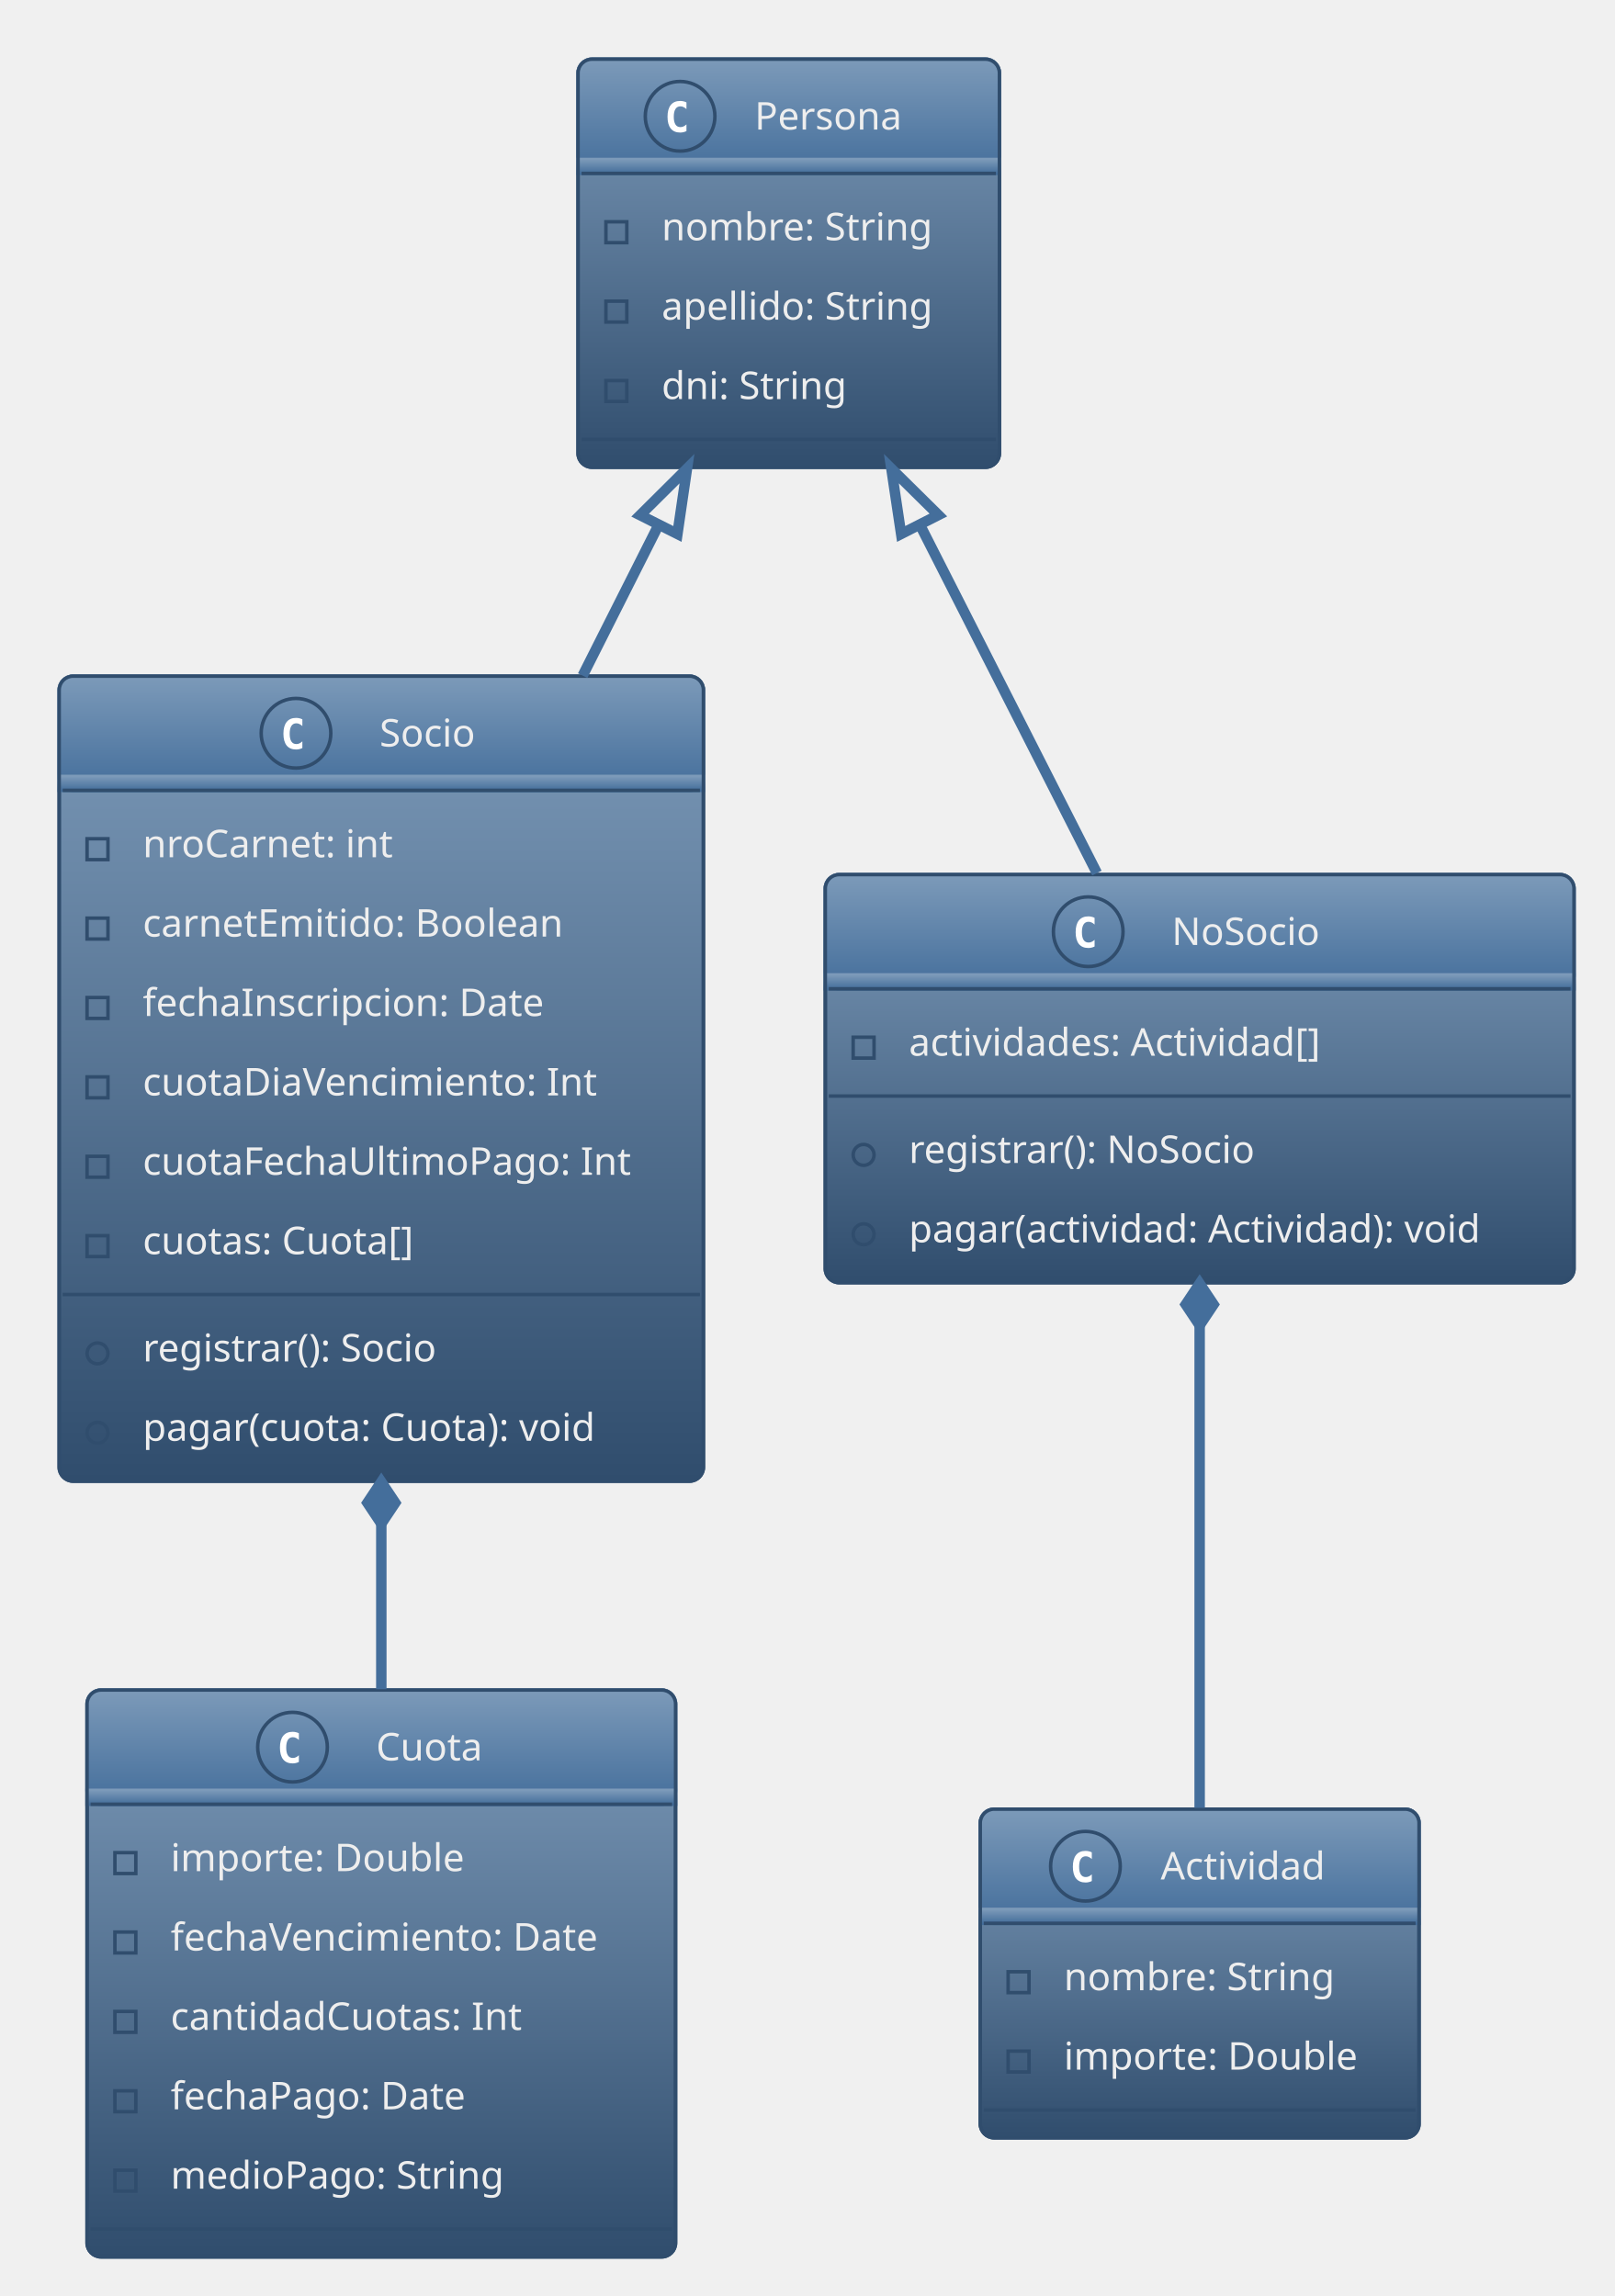
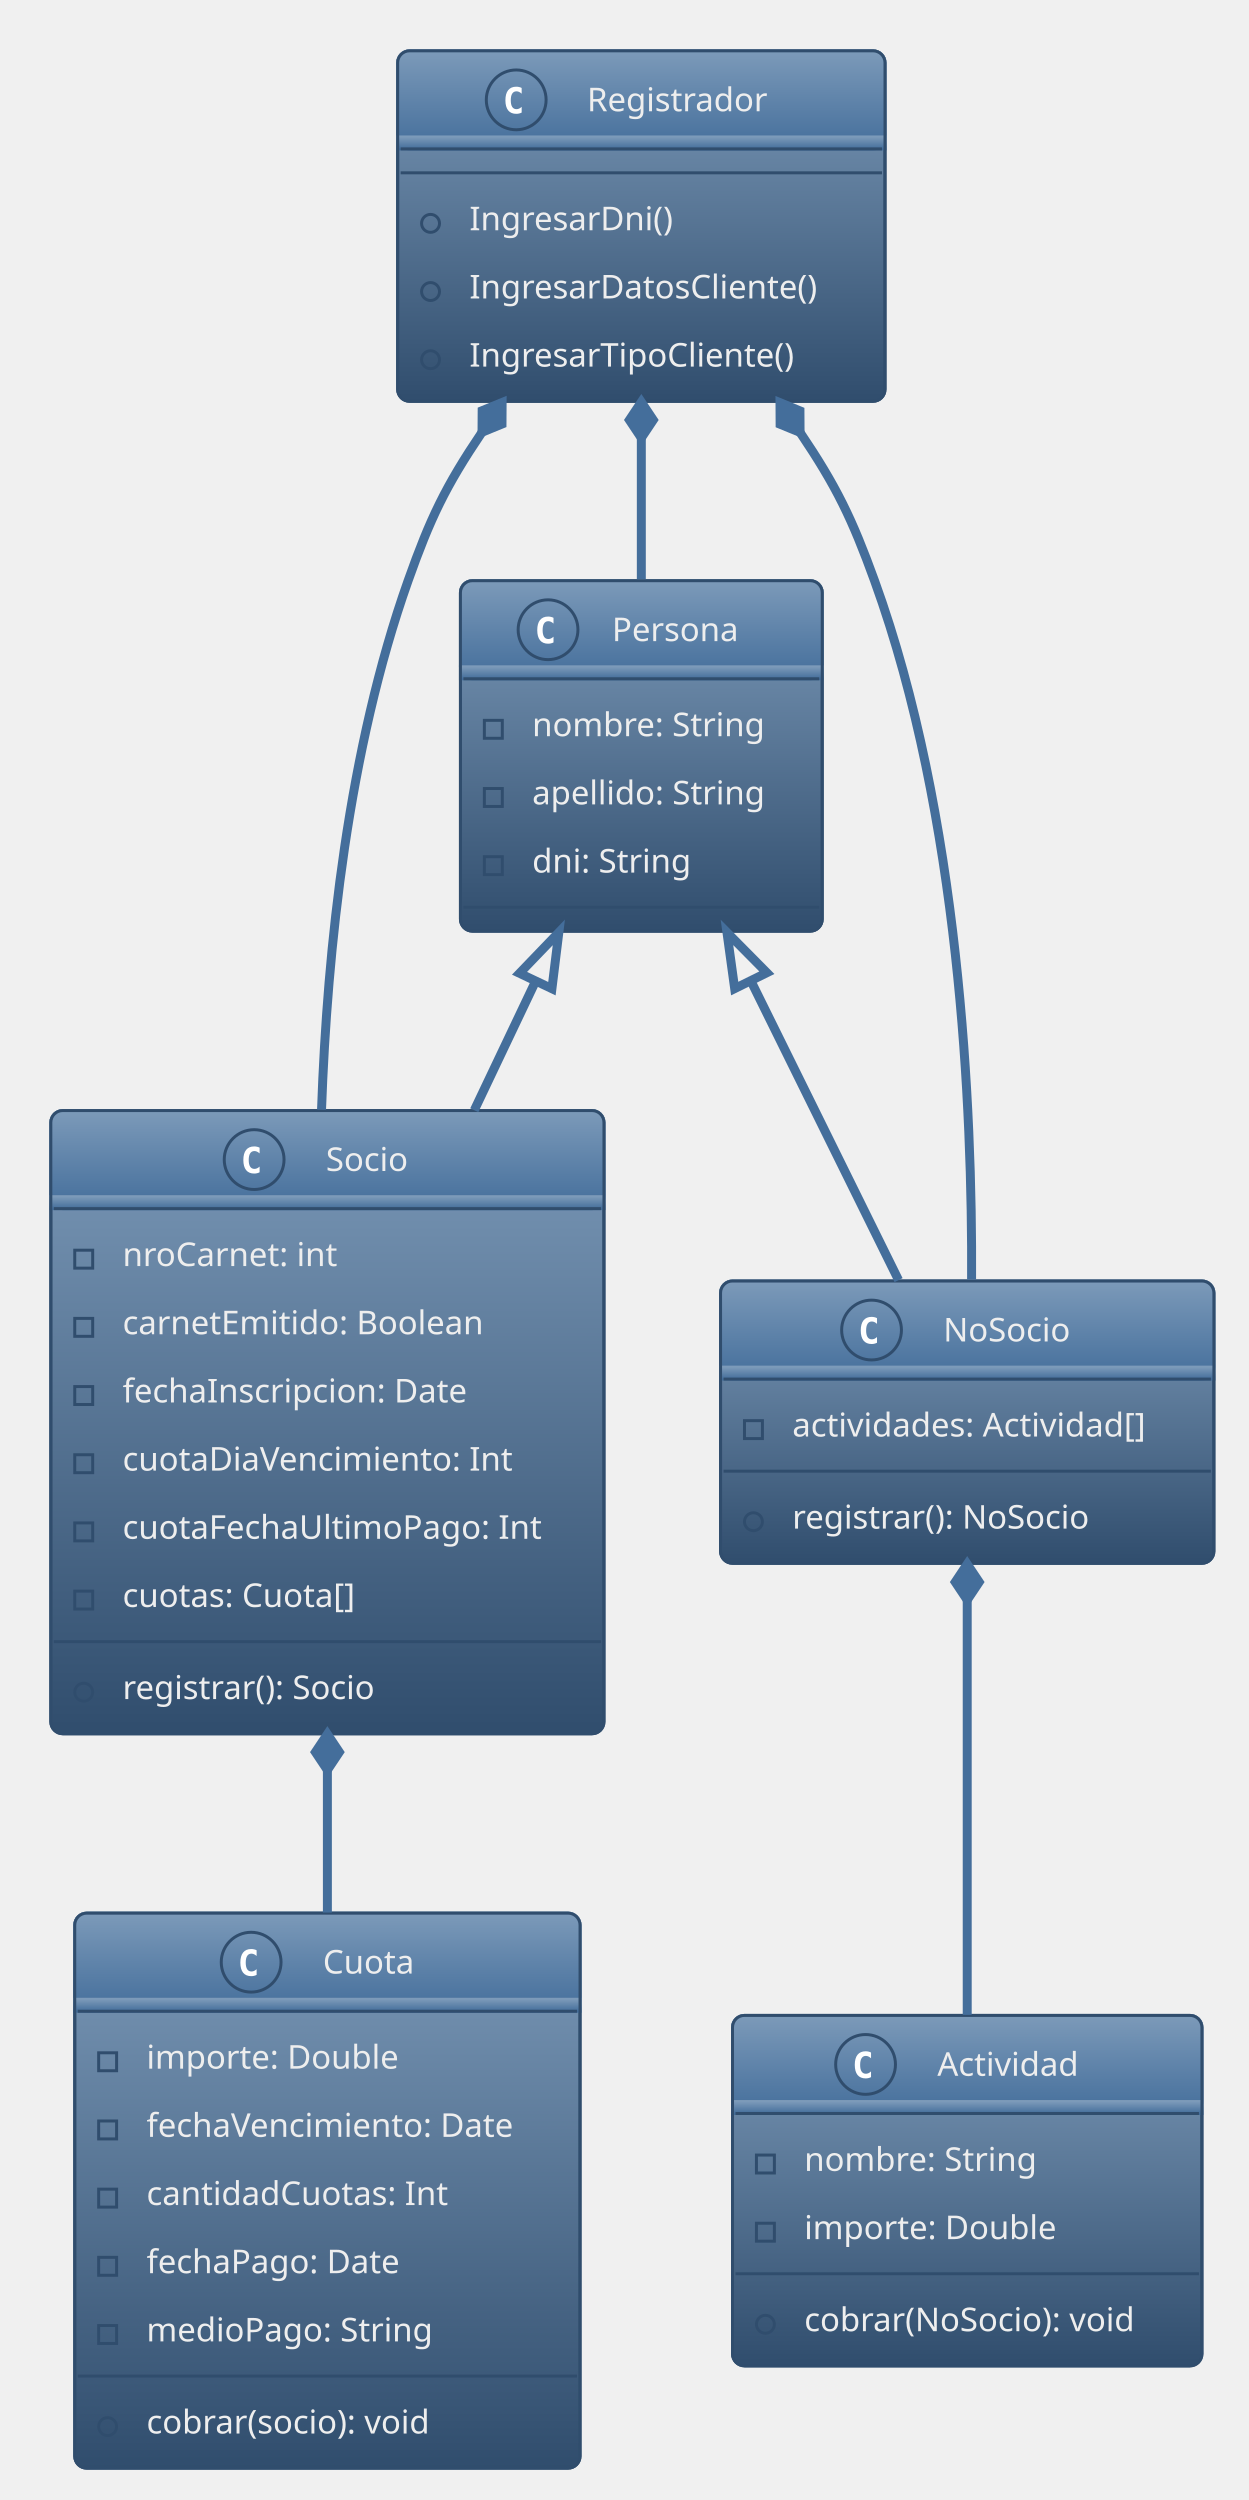
- <svg xmlns="http://www.w3.org/2000/svg" contentStyleType="text/css" height="687.5px" preserveAspectRatio="none" style="width:483px;height:687px;" version="1.1" viewBox="0 0 483 687" width="483.333px" zoomAndPan="magnify">
+ <svg xmlns="http://www.w3.org/2000/svg" contentStyleType="text/css" height="871.875px" preserveAspectRatio="none" style="width:435px;height:871px;" version="1.1" viewBox="0 0 435 871" width="435.417px" zoomAndPan="magnify">
  <defs>
-     <linearGradient id="g6hymhod50uop0" x1="50%" x2="50%" y1="0%" y2="100%">
+     <linearGradient id="gte2hn8d32fvy0" x1="50%" x2="50%" y1="0%" y2="100%">
      <stop offset="0%" stop-color="#7C9AB9" />
      <stop offset="100%" stop-color="#304D6D" />
    </linearGradient>
-     <linearGradient id="g6hymhod50uop1" x1="50%" x2="50%" y1="0%" y2="100%">
+     <linearGradient id="gte2hn8d32fvy1" x1="50%" x2="50%" y1="0%" y2="100%">
      <stop offset="0%" stop-color="#7C9AB9" />
      <stop offset="100%" stop-color="#446E9B" />
    </linearGradient>
  </defs>
  <g>
+     <g id="elem_Registrador">
+       <rect codeLine="4" fill="url(#gte2hn8d32fvy0)" height="122.103" id="Registrador" rx="4.167" ry="4.167" style="stroke:#304D6D;stroke-width:1.042;" width="169.792" x="138.542" y="17.708" />
+       <rect fill="url(#gte2hn8d32fvy1)" height="34.172" rx="4.167" ry="4.167" style="stroke:url(#gte2hn8d32fvy1);stroke-width:1.042;" width="169.792" x="138.542" y="17.708" />
+       <rect fill="url(#gte2hn8d32fvy1)" height="4.167" style="stroke:url(#gte2hn8d32fvy1);stroke-width:1.042;" width="169.792" x="138.542" y="47.713" />
+       <rect codeLine="4" fill="none" height="122.103" id="Registrador" rx="4.167" ry="4.167" style="stroke:#304D6D;stroke-width:1.042;" width="169.792" x="138.542" y="17.708" />
+       <ellipse cx="179.844" cy="34.794" fill="none" rx="10.417" ry="10.417" style="stroke:#304D6D;stroke-width:1.042;" />
+       <path d="M181.748,39.221 Q181.325,39.433 180.853,39.547 Q180.381,39.661 179.876,39.661 Q178.021,39.661 177.044,38.456 Q176.084,37.236 176.084,34.941 Q176.084,32.629 177.044,31.425 Q178.021,30.204 179.876,30.204 Q180.381,30.204 180.853,30.318 Q181.341,30.416 181.748,30.644 L181.748,32.646 Q181.292,32.222 180.853,32.027 Q180.413,31.816 179.958,31.816 Q178.965,31.816 178.46,32.613 Q177.956,33.394 177.956,34.941 Q177.956,36.471 178.46,37.252 Q178.965,38.033 179.958,38.033 Q180.413,38.033 180.853,37.838 Q181.292,37.642 181.748,37.219 L181.748,39.221 Z " fill="#FFFFFF" />
+       <text fill="#EEEEEE" font-family="Verdana" font-size="11.458" lengthAdjust="spacing" textLength="68.75" x="204.531" y="38.761">Registrador</text>
+       <line style="stroke:#304D6D;stroke-width:1.042;" x1="139.583" x2="307.292" y1="51.88" y2="51.88" />
+       <line style="stroke:#304D6D;stroke-width:1.042;" x1="139.583" x2="307.292" y1="60.213" y2="60.213" />
+       <ellipse cx="150" cy="77.82" fill="none" rx="3.125" ry="3.125" style="stroke:#304D6D;stroke-width:1.042;" />
+       <text fill="#EEEEEE" font-family="Verdana" font-size="11.458" lengthAdjust="spacing" textLength="77.083" x="163.542" y="80.224">IngresarDni()</text>
+       <ellipse cx="150" cy="101.575" fill="none" rx="3.125" ry="3.125" style="stroke:#304D6D;stroke-width:1.042;" />
+       <text fill="#EEEEEE" font-family="Verdana" font-size="11.458" lengthAdjust="spacing" textLength="133.333" x="163.542" y="103.979">IngresarDatosCliente()</text>
+       <ellipse cx="150" cy="125.33" fill="none" rx="3.125" ry="3.125" style="stroke:#304D6D;stroke-width:1.042;" />
+       <text fill="#EEEEEE" font-family="Verdana" font-size="11.458" lengthAdjust="spacing" textLength="123.958" x="163.542" y="127.734">IngresarTipoCliente()</text>
+     </g>
    <g id="elem_Persona">
-       <rect codeLine="4" fill="url(#g6hymhod50uop0)" height="122.103" id="Persona" rx="4.167" ry="4.167" style="stroke:#304D6D;stroke-width:1.042;" width="126.042" x="172.917" y="17.708" />
-       <rect fill="url(#g6hymhod50uop1)" height="34.172" rx="4.167" ry="4.167" style="stroke:url(#g6hymhod50uop1);stroke-width:1.042;" width="126.042" x="172.917" y="17.708" />
-       <rect fill="url(#g6hymhod50uop1)" height="4.167" style="stroke:url(#g6hymhod50uop1);stroke-width:1.042;" width="126.042" x="172.917" y="47.713" />
-       <rect codeLine="4" fill="none" height="122.103" id="Persona" rx="4.167" ry="4.167" style="stroke:#304D6D;stroke-width:1.042;" width="126.042" x="172.917" y="17.708" />
-       <ellipse cx="203.438" cy="34.794" fill="none" rx="10.417" ry="10.417" style="stroke:#304D6D;stroke-width:1.042;" />
-       <path d="M205.342,39.221 Q204.919,39.433 204.447,39.547 Q203.975,39.661 203.47,39.661 Q201.615,39.661 200.638,38.456 Q199.678,37.236 199.678,34.941 Q199.678,32.629 200.638,31.425 Q201.615,30.204 203.47,30.204 Q203.975,30.204 204.447,30.318 Q204.935,30.416 205.342,30.644 L205.342,32.646 Q204.886,32.222 204.447,32.027 Q204.007,31.816 203.551,31.816 Q202.559,31.816 202.054,32.613 Q201.549,33.394 201.549,34.941 Q201.549,36.471 202.054,37.252 Q202.559,38.033 203.551,38.033 Q204.007,38.033 204.447,37.838 Q204.886,37.642 205.342,37.219 L205.342,39.221 Z " fill="#FFFFFF" />
-       <text fill="#EEEEEE" font-family="Verdana" font-size="11.458" lengthAdjust="spacing" textLength="48.958" x="225.729" y="38.761">Persona</text>
-       <line style="stroke:#304D6D;stroke-width:1.042;" x1="173.958" x2="297.917" y1="51.88" y2="51.88" />
-       <rect fill="none" height="6.25" style="stroke:#304D6D;stroke-width:1.042;" width="6.25" x="181.25" y="66.362" />
-       <text fill="#EEEEEE" font-family="Verdana" font-size="11.458" lengthAdjust="spacing" textLength="89.583" x="197.917" y="71.891">nombre: String</text>
-       <rect fill="none" height="6.25" style="stroke:#304D6D;stroke-width:1.042;" width="6.25" x="181.25" y="90.116" />
-       <text fill="#EEEEEE" font-family="Verdana" font-size="11.458" lengthAdjust="spacing" textLength="89.583" x="197.917" y="95.646">apellido: String</text>
-       <rect fill="none" height="6.25" style="stroke:#304D6D;stroke-width:1.042;" width="6.25" x="181.25" y="113.871" />
-       <text fill="#EEEEEE" font-family="Verdana" font-size="11.458" lengthAdjust="spacing" textLength="61.458" x="197.917" y="119.4">dni: String</text>
-       <line style="stroke:#304D6D;stroke-width:1.042;" x1="173.958" x2="297.917" y1="131.478" y2="131.478" />
+       <rect codeLine="14" fill="url(#gte2hn8d32fvy0)" height="122.103" id="Persona" rx="4.167" ry="4.167" style="stroke:#304D6D;stroke-width:1.042;" width="126.042" x="160.417" y="202.312" />
+       <rect fill="url(#gte2hn8d32fvy1)" height="34.172" rx="4.167" ry="4.167" style="stroke:url(#gte2hn8d32fvy1);stroke-width:1.042;" width="126.042" x="160.417" y="202.312" />
+       <rect fill="url(#gte2hn8d32fvy1)" height="4.167" style="stroke:url(#gte2hn8d32fvy1);stroke-width:1.042;" width="126.042" x="160.417" y="232.317" />
+       <rect codeLine="14" fill="none" height="122.103" id="Persona" rx="4.167" ry="4.167" style="stroke:#304D6D;stroke-width:1.042;" width="126.042" x="160.417" y="202.312" />
+       <ellipse cx="190.938" cy="219.398" fill="none" rx="10.417" ry="10.417" style="stroke:#304D6D;stroke-width:1.042;" />
+       <path d="M192.842,223.825 Q192.419,224.037 191.947,224.151 Q191.475,224.265 190.97,224.265 Q189.115,224.265 188.138,223.06 Q187.178,221.84 187.178,219.545 Q187.178,217.234 188.138,216.029 Q189.115,214.808 190.97,214.808 Q191.475,214.808 191.947,214.922 Q192.435,215.02 192.842,215.248 L192.842,217.25 Q192.386,216.827 191.947,216.631 Q191.507,216.42 191.051,216.42 Q190.059,216.42 189.554,217.217 Q189.049,217.999 189.049,219.545 Q189.049,221.075 189.554,221.856 Q190.059,222.637 191.051,222.637 Q191.507,222.637 191.947,222.442 Q192.386,222.247 192.842,221.823 L192.842,223.825 Z " fill="#FFFFFF" />
+       <text fill="#EEEEEE" font-family="Verdana" font-size="11.458" lengthAdjust="spacing" textLength="48.958" x="213.229" y="223.365">Persona</text>
+       <line style="stroke:#304D6D;stroke-width:1.042;" x1="161.458" x2="285.417" y1="236.484" y2="236.484" />
+       <rect fill="none" height="6.25" style="stroke:#304D6D;stroke-width:1.042;" width="6.25" x="168.75" y="250.966" />
+       <text fill="#EEEEEE" font-family="Verdana" font-size="11.458" lengthAdjust="spacing" textLength="89.583" x="185.417" y="256.495">nombre: String</text>
+       <rect fill="none" height="6.25" style="stroke:#304D6D;stroke-width:1.042;" width="6.25" x="168.75" y="274.721" />
+       <text fill="#EEEEEE" font-family="Verdana" font-size="11.458" lengthAdjust="spacing" textLength="89.583" x="185.417" y="280.25">apellido: String</text>
+       <rect fill="none" height="6.25" style="stroke:#304D6D;stroke-width:1.042;" width="6.25" x="168.75" y="298.475" />
+       <text fill="#EEEEEE" font-family="Verdana" font-size="11.458" lengthAdjust="spacing" textLength="61.458" x="185.417" y="304.005">dni: String</text>
+       <line style="stroke:#304D6D;stroke-width:1.042;" x1="161.458" x2="285.417" y1="316.082" y2="316.082" />
    </g>
    <g id="elem_Socio">
-       <rect codeLine="10" fill="url(#g6hymhod50uop0)" height="240.877" id="Socio" rx="4.167" ry="4.167" style="stroke:#304D6D;stroke-width:1.042;" width="192.708" x="17.708" y="202.312" />
-       <rect fill="url(#g6hymhod50uop1)" height="34.172" rx="4.167" ry="4.167" style="stroke:url(#g6hymhod50uop1);stroke-width:1.042;" width="192.708" x="17.708" y="202.312" />
-       <rect fill="url(#g6hymhod50uop1)" height="4.167" style="stroke:url(#g6hymhod50uop1);stroke-width:1.042;" width="192.708" x="17.708" y="232.317" />
-       <rect codeLine="10" fill="none" height="240.877" id="Socio" rx="4.167" ry="4.167" style="stroke:#304D6D;stroke-width:1.042;" width="192.708" x="17.708" y="202.312" />
-       <ellipse cx="88.542" cy="219.398" fill="none" rx="10.417" ry="10.417" style="stroke:#304D6D;stroke-width:1.042;" />
-       <path d="M90.446,223.825 Q90.023,224.037 89.551,224.151 Q89.079,224.265 88.574,224.265 Q86.719,224.265 85.742,223.06 Q84.782,221.84 84.782,219.545 Q84.782,217.234 85.742,216.029 Q86.719,214.808 88.574,214.808 Q89.079,214.808 89.551,214.922 Q90.039,215.02 90.446,215.248 L90.446,217.25 Q89.99,216.827 89.551,216.631 Q89.111,216.42 88.656,216.42 Q87.663,216.42 87.158,217.217 Q86.654,217.999 86.654,219.545 Q86.654,221.075 87.158,221.856 Q87.663,222.637 88.656,222.637 Q89.111,222.637 89.551,222.442 Q89.99,222.247 90.446,221.823 L90.446,223.825 Z " fill="#FFFFFF" />
-       <text fill="#EEEEEE" font-family="Verdana" font-size="11.458" lengthAdjust="spacing" textLength="32.292" x="113.542" y="223.365">Socio</text>
-       <line style="stroke:#304D6D;stroke-width:1.042;" x1="18.75" x2="209.375" y1="236.484" y2="236.484" />
-       <rect fill="none" height="6.25" style="stroke:#304D6D;stroke-width:1.042;" width="6.25" x="26.042" y="250.966" />
-       <text fill="#EEEEEE" font-family="Verdana" font-size="11.458" lengthAdjust="spacing" textLength="82.292" x="42.708" y="256.495">nroCarnet: int</text>
-       <rect fill="none" height="6.25" style="stroke:#304D6D;stroke-width:1.042;" width="6.25" x="26.042" y="274.721" />
-       <text fill="#EEEEEE" font-family="Verdana" font-size="11.458" lengthAdjust="spacing" textLength="137.5" x="42.708" y="280.25">carnetEmitido: Boolean</text>
-       <rect fill="none" height="6.25" style="stroke:#304D6D;stroke-width:1.042;" width="6.25" x="26.042" y="298.475" />
-       <text fill="#EEEEEE" font-family="Verdana" font-size="11.458" lengthAdjust="spacing" textLength="131.25" x="42.708" y="304.005">fechaInscripcion: Date</text>
-       <rect fill="none" height="6.25" style="stroke:#304D6D;stroke-width:1.042;" width="6.25" x="26.042" y="322.23" />
-       <text fill="#EEEEEE" font-family="Verdana" font-size="11.458" lengthAdjust="spacing" textLength="145.833" x="42.708" y="327.76">cuotaDiaVencimiento: Int</text>
-       <rect fill="none" height="6.25" style="stroke:#304D6D;stroke-width:1.042;" width="6.25" x="26.042" y="345.985" />
-       <text fill="#EEEEEE" font-family="Verdana" font-size="11.458" lengthAdjust="spacing" textLength="156.25" x="42.708" y="351.514">cuotaFechaUltimoPago: Int</text>
-       <rect fill="none" height="6.25" style="stroke:#304D6D;stroke-width:1.042;" width="6.25" x="26.042" y="369.74" />
-       <text fill="#EEEEEE" font-family="Verdana" font-size="11.458" lengthAdjust="spacing" textLength="90.625" x="42.708" y="375.269">cuotas: Cuota[]</text>
-       <line style="stroke:#304D6D;stroke-width:1.042;" x1="18.75" x2="209.375" y1="387.347" y2="387.347" />
-       <ellipse cx="29.167" cy="404.953" fill="none" rx="3.125" ry="3.125" style="stroke:#304D6D;stroke-width:1.042;" />
-       <text fill="#EEEEEE" font-family="Verdana" font-size="11.458" lengthAdjust="spacing" textLength="101.042" x="42.708" y="407.358">registrar(): Socio</text>
-       <ellipse cx="29.167" cy="428.708" fill="none" rx="3.125" ry="3.125" style="stroke:#304D6D;stroke-width:1.042;" />
-       <text fill="#EEEEEE" font-family="Verdana" font-size="11.458" lengthAdjust="spacing" textLength="150" x="42.708" y="431.112">pagar(cuota: Cuota): void</text>
+       <rect codeLine="20" fill="url(#gte2hn8d32fvy0)" height="217.122" id="Socio" rx="4.167" ry="4.167" style="stroke:#304D6D;stroke-width:1.042;" width="192.708" x="17.708" y="386.917" />
+       <rect fill="url(#gte2hn8d32fvy1)" height="34.172" rx="4.167" ry="4.167" style="stroke:url(#gte2hn8d32fvy1);stroke-width:1.042;" width="192.708" x="17.708" y="386.917" />
+       <rect fill="url(#gte2hn8d32fvy1)" height="4.167" style="stroke:url(#gte2hn8d32fvy1);stroke-width:1.042;" width="192.708" x="17.708" y="416.921" />
+       <rect codeLine="20" fill="none" height="217.122" id="Socio" rx="4.167" ry="4.167" style="stroke:#304D6D;stroke-width:1.042;" width="192.708" x="17.708" y="386.917" />
+       <ellipse cx="88.542" cy="404.002" fill="none" rx="10.417" ry="10.417" style="stroke:#304D6D;stroke-width:1.042;" />
+       <path d="M90.446,408.43 Q90.023,408.641 89.551,408.755 Q89.079,408.869 88.574,408.869 Q86.719,408.869 85.742,407.665 Q84.782,406.444 84.782,404.149 Q84.782,401.838 85.742,400.633 Q86.719,399.413 88.574,399.413 Q89.079,399.413 89.551,399.526 Q90.039,399.624 90.446,399.852 L90.446,401.854 Q89.99,401.431 89.551,401.236 Q89.111,401.024 88.656,401.024 Q87.663,401.024 87.158,401.822 Q86.654,402.603 86.654,404.149 Q86.654,405.679 87.158,406.46 Q87.663,407.241 88.656,407.241 Q89.111,407.241 89.551,407.046 Q89.99,406.851 90.446,406.428 L90.446,408.43 Z " fill="#FFFFFF" />
+       <text fill="#EEEEEE" font-family="Verdana" font-size="11.458" lengthAdjust="spacing" textLength="32.292" x="113.542" y="407.969">Socio</text>
+       <line style="stroke:#304D6D;stroke-width:1.042;" x1="18.75" x2="209.375" y1="421.088" y2="421.088" />
+       <rect fill="none" height="6.25" style="stroke:#304D6D;stroke-width:1.042;" width="6.25" x="26.042" y="435.57" />
+       <text fill="#EEEEEE" font-family="Verdana" font-size="11.458" lengthAdjust="spacing" textLength="82.292" x="42.708" y="441.099">nroCarnet: int</text>
+       <rect fill="none" height="6.25" style="stroke:#304D6D;stroke-width:1.042;" width="6.25" x="26.042" y="459.325" />
+       <text fill="#EEEEEE" font-family="Verdana" font-size="11.458" lengthAdjust="spacing" textLength="137.5" x="42.708" y="464.854">carnetEmitido: Boolean</text>
+       <rect fill="none" height="6.25" style="stroke:#304D6D;stroke-width:1.042;" width="6.25" x="26.042" y="483.08" />
+       <text fill="#EEEEEE" font-family="Verdana" font-size="11.458" lengthAdjust="spacing" textLength="131.25" x="42.708" y="488.609">fechaInscripcion: Date</text>
+       <rect fill="none" height="6.25" style="stroke:#304D6D;stroke-width:1.042;" width="6.25" x="26.042" y="506.834" />
+       <text fill="#EEEEEE" font-family="Verdana" font-size="11.458" lengthAdjust="spacing" textLength="145.833" x="42.708" y="512.364">cuotaDiaVencimiento: Int</text>
+       <rect fill="none" height="6.25" style="stroke:#304D6D;stroke-width:1.042;" width="6.25" x="26.042" y="530.589" />
+       <text fill="#EEEEEE" font-family="Verdana" font-size="11.458" lengthAdjust="spacing" textLength="156.25" x="42.708" y="536.119">cuotaFechaUltimoPago: Int</text>
+       <rect fill="none" height="6.25" style="stroke:#304D6D;stroke-width:1.042;" width="6.25" x="26.042" y="554.344" />
+       <text fill="#EEEEEE" font-family="Verdana" font-size="11.458" lengthAdjust="spacing" textLength="90.625" x="42.708" y="559.874">cuotas: Cuota[]</text>
+       <line style="stroke:#304D6D;stroke-width:1.042;" x1="18.75" x2="209.375" y1="571.951" y2="571.951" />
+       <ellipse cx="29.167" cy="589.558" fill="none" rx="3.125" ry="3.125" style="stroke:#304D6D;stroke-width:1.042;" />
+       <text fill="#EEEEEE" font-family="Verdana" font-size="11.458" lengthAdjust="spacing" textLength="101.042" x="42.708" y="591.962">registrar(): Socio</text>
    </g>
    <g id="elem_NoSocio">
-       <rect codeLine="22" fill="url(#g6hymhod50uop0)" height="122.103" id="NoSocio" rx="4.167" ry="4.167" style="stroke:#304D6D;stroke-width:1.042;" width="223.958" x="246.875" y="261.698" />
-       <rect fill="url(#g6hymhod50uop1)" height="34.172" rx="4.167" ry="4.167" style="stroke:url(#g6hymhod50uop1);stroke-width:1.042;" width="223.958" x="246.875" y="261.698" />
-       <rect fill="url(#g6hymhod50uop1)" height="4.167" style="stroke:url(#g6hymhod50uop1);stroke-width:1.042;" width="223.958" x="246.875" y="291.703" />
-       <rect codeLine="22" fill="none" height="122.103" id="NoSocio" rx="4.167" ry="4.167" style="stroke:#304D6D;stroke-width:1.042;" width="223.958" x="246.875" y="261.698" />
-       <ellipse cx="325.521" cy="278.784" fill="none" rx="10.417" ry="10.417" style="stroke:#304D6D;stroke-width:1.042;" />
-       <path d="M327.425,283.211 Q327.002,283.422 326.53,283.536 Q326.058,283.65 325.553,283.65 Q323.698,283.65 322.721,282.446 Q321.761,281.225 321.761,278.93 Q321.761,276.619 322.721,275.415 Q323.698,274.194 325.553,274.194 Q326.058,274.194 326.53,274.308 Q327.018,274.405 327.425,274.633 L327.425,276.635 Q326.969,276.212 326.53,276.017 Q326.091,275.805 325.635,275.805 Q324.642,275.805 324.137,276.603 Q323.633,277.384 323.633,278.93 Q323.633,280.46 324.137,281.241 Q324.642,282.023 325.635,282.023 Q326.091,282.023 326.53,281.827 Q326.969,281.632 327.425,281.209 L327.425,283.211 Z " fill="#FFFFFF" />
-       <text fill="#EEEEEE" font-family="Verdana" font-size="11.458" lengthAdjust="spacing" textLength="47.917" x="350.521" y="282.75">NoSocio</text>
-       <line style="stroke:#304D6D;stroke-width:1.042;" x1="247.917" x2="469.792" y1="295.87" y2="295.87" />
-       <rect fill="none" height="6.25" style="stroke:#304D6D;stroke-width:1.042;" width="6.25" x="255.208" y="310.351" />
-       <text fill="#EEEEEE" font-family="Verdana" font-size="11.458" lengthAdjust="spacing" textLength="135.417" x="271.875" y="315.88">actividades: Actividad[]</text>
-       <line style="stroke:#304D6D;stroke-width:1.042;" x1="247.917" x2="469.792" y1="327.958" y2="327.958" />
-       <ellipse cx="258.333" cy="345.564" fill="none" rx="3.125" ry="3.125" style="stroke:#304D6D;stroke-width:1.042;" />
-       <text fill="#EEEEEE" font-family="Verdana" font-size="11.458" lengthAdjust="spacing" textLength="116.667" x="271.875" y="347.969">registrar(): NoSocio</text>
-       <ellipse cx="258.333" cy="369.319" fill="none" rx="3.125" ry="3.125" style="stroke:#304D6D;stroke-width:1.042;" />
-       <text fill="#EEEEEE" font-family="Verdana" font-size="11.458" lengthAdjust="spacing" textLength="187.5" x="271.875" y="371.723">pagar(actividad: Actividad): void</text>
+       <rect codeLine="31" fill="url(#gte2hn8d32fvy0)" height="98.348" id="NoSocio" rx="4.167" ry="4.167" style="stroke:#304D6D;stroke-width:1.042;" width="171.875" x="251.042" y="446.302" />
+       <rect fill="url(#gte2hn8d32fvy1)" height="34.172" rx="4.167" ry="4.167" style="stroke:url(#gte2hn8d32fvy1);stroke-width:1.042;" width="171.875" x="251.042" y="446.302" />
+       <rect fill="url(#gte2hn8d32fvy1)" height="4.167" style="stroke:url(#gte2hn8d32fvy1);stroke-width:1.042;" width="171.875" x="251.042" y="476.307" />
+       <rect codeLine="31" fill="none" height="98.348" id="NoSocio" rx="4.167" ry="4.167" style="stroke:#304D6D;stroke-width:1.042;" width="171.875" x="251.042" y="446.302" />
+       <ellipse cx="303.646" cy="463.388" fill="none" rx="10.417" ry="10.417" style="stroke:#304D6D;stroke-width:1.042;" />
+       <path d="M305.55,467.815 Q305.127,468.026 304.655,468.14 Q304.183,468.254 303.678,468.254 Q301.823,468.254 300.846,467.05 Q299.886,465.829 299.886,463.534 Q299.886,461.223 300.846,460.019 Q301.823,458.798 303.678,458.798 Q304.183,458.798 304.655,458.912 Q305.143,459.01 305.55,459.238 L305.55,461.239 Q305.094,460.816 304.655,460.621 Q304.216,460.409 303.76,460.409 Q302.767,460.409 302.262,461.207 Q301.758,461.988 301.758,463.534 Q301.758,465.064 302.262,465.846 Q302.767,466.627 303.76,466.627 Q304.216,466.627 304.655,466.432 Q305.094,466.236 305.55,465.813 L305.55,467.815 Z " fill="#FFFFFF" />
+       <text fill="#EEEEEE" font-family="Verdana" font-size="11.458" lengthAdjust="spacing" textLength="47.917" x="328.646" y="467.355">NoSocio</text>
+       <line style="stroke:#304D6D;stroke-width:1.042;" x1="252.083" x2="421.875" y1="480.474" y2="480.474" />
+       <rect fill="none" height="6.25" style="stroke:#304D6D;stroke-width:1.042;" width="6.25" x="259.375" y="494.955" />
+       <text fill="#EEEEEE" font-family="Verdana" font-size="11.458" lengthAdjust="spacing" textLength="135.417" x="276.042" y="500.485">actividades: Actividad[]</text>
+       <line style="stroke:#304D6D;stroke-width:1.042;" x1="252.083" x2="421.875" y1="512.562" y2="512.562" />
+       <ellipse cx="262.5" cy="530.168" fill="none" rx="3.125" ry="3.125" style="stroke:#304D6D;stroke-width:1.042;" />
+       <text fill="#EEEEEE" font-family="Verdana" font-size="11.458" lengthAdjust="spacing" textLength="116.667" x="276.042" y="532.573">registrar(): NoSocio</text>
    </g>
    <g id="elem_Actividad">
-       <rect codeLine="28" fill="url(#g6hymhod50uop0)" height="98.348" id="Actividad" rx="4.167" ry="4.167" style="stroke:#304D6D;stroke-width:1.042;" width="131.25" x="293.229" y="541.323" />
-       <rect fill="url(#g6hymhod50uop1)" height="34.172" rx="4.167" ry="4.167" style="stroke:url(#g6hymhod50uop1);stroke-width:1.042;" width="131.25" x="293.229" y="541.323" />
-       <rect fill="url(#g6hymhod50uop1)" height="4.167" style="stroke:url(#g6hymhod50uop1);stroke-width:1.042;" width="131.25" x="293.229" y="571.328" />
-       <rect codeLine="28" fill="none" height="98.348" id="Actividad" rx="4.167" ry="4.167" style="stroke:#304D6D;stroke-width:1.042;" width="131.25" x="293.229" y="541.323" />
-       <ellipse cx="324.688" cy="558.409" fill="none" rx="10.417" ry="10.417" style="stroke:#304D6D;stroke-width:1.042;" />
-       <path d="M326.592,562.836 Q326.169,563.047 325.697,563.161 Q325.225,563.275 324.72,563.275 Q322.865,563.275 321.888,562.071 Q320.928,560.85 320.928,558.555 Q320.928,556.244 321.888,555.04 Q322.865,553.819 324.72,553.819 Q325.225,553.819 325.697,553.933 Q326.185,554.03 326.592,554.258 L326.592,556.26 Q326.136,555.837 325.697,555.642 Q325.257,555.43 324.801,555.43 Q323.809,555.43 323.304,556.228 Q322.8,557.009 322.8,558.555 Q322.8,560.085 323.304,560.866 Q323.809,561.648 324.801,561.648 Q325.257,561.648 325.697,561.452 Q326.136,561.257 326.592,560.834 L326.592,562.836 Z " fill="#FFFFFF" />
-       <text fill="#EEEEEE" font-family="Verdana" font-size="11.458" lengthAdjust="spacing" textLength="52.083" x="347.188" y="562.375">Actividad</text>
-       <line style="stroke:#304D6D;stroke-width:1.042;" x1="294.271" x2="423.438" y1="575.495" y2="575.495" />
-       <rect fill="none" height="6.25" style="stroke:#304D6D;stroke-width:1.042;" width="6.25" x="301.562" y="589.976" />
-       <text fill="#EEEEEE" font-family="Verdana" font-size="11.458" lengthAdjust="spacing" textLength="89.583" x="318.229" y="595.505">nombre: String</text>
-       <rect fill="none" height="6.25" style="stroke:#304D6D;stroke-width:1.042;" width="6.25" x="301.562" y="613.731" />
-       <text fill="#EEEEEE" font-family="Verdana" font-size="11.458" lengthAdjust="spacing" textLength="94.792" x="318.229" y="619.26">importe: Double</text>
-       <line style="stroke:#304D6D;stroke-width:1.042;" x1="294.271" x2="423.438" y1="631.338" y2="631.338" />
+       <rect codeLine="36" fill="url(#gte2hn8d32fvy0)" height="122.103" id="Actividad" rx="4.167" ry="4.167" style="stroke:#304D6D;stroke-width:1.042;" width="163.542" x="255.208" y="702.167" />
+       <rect fill="url(#gte2hn8d32fvy1)" height="34.172" rx="4.167" ry="4.167" style="stroke:url(#gte2hn8d32fvy1);stroke-width:1.042;" width="163.542" x="255.208" y="702.167" />
+       <rect fill="url(#gte2hn8d32fvy1)" height="4.167" style="stroke:url(#gte2hn8d32fvy1);stroke-width:1.042;" width="163.542" x="255.208" y="732.172" />
+       <rect codeLine="36" fill="none" height="122.103" id="Actividad" rx="4.167" ry="4.167" style="stroke:#304D6D;stroke-width:1.042;" width="163.542" x="255.208" y="702.167" />
+       <ellipse cx="301.562" cy="719.252" fill="none" rx="10.417" ry="10.417" style="stroke:#304D6D;stroke-width:1.042;" />
+       <path d="M303.467,723.679 Q303.044,723.891 302.572,724.005 Q302.1,724.119 301.595,724.119 Q299.74,724.119 298.763,722.915 Q297.803,721.694 297.803,719.399 Q297.803,717.088 298.763,715.883 Q299.74,714.663 301.595,714.663 Q302.1,714.663 302.572,714.777 Q303.06,714.874 303.467,715.102 L303.467,717.104 Q303.011,716.681 302.572,716.486 Q302.132,716.274 301.676,716.274 Q300.684,716.274 300.179,717.072 Q299.675,717.853 299.675,719.399 Q299.675,720.929 300.179,721.71 Q300.684,722.491 301.676,722.491 Q302.132,722.491 302.572,722.296 Q303.011,722.101 303.467,721.678 L303.467,723.679 Z " fill="#FFFFFF" />
+       <text fill="#EEEEEE" font-family="Verdana" font-size="11.458" lengthAdjust="spacing" textLength="52.083" x="326.562" y="723.219">Actividad</text>
+       <line style="stroke:#304D6D;stroke-width:1.042;" x1="256.25" x2="417.708" y1="736.338" y2="736.338" />
+       <rect fill="none" height="6.25" style="stroke:#304D6D;stroke-width:1.042;" width="6.25" x="263.542" y="750.82" />
+       <text fill="#EEEEEE" font-family="Verdana" font-size="11.458" lengthAdjust="spacing" textLength="89.583" x="280.208" y="756.349">nombre: String</text>
+       <rect fill="none" height="6.25" style="stroke:#304D6D;stroke-width:1.042;" width="6.25" x="263.542" y="774.575" />
+       <text fill="#EEEEEE" font-family="Verdana" font-size="11.458" lengthAdjust="spacing" textLength="94.792" x="280.208" y="780.104">importe: Double</text>
+       <line style="stroke:#304D6D;stroke-width:1.042;" x1="256.25" x2="417.708" y1="792.181" y2="792.181" />
+       <ellipse cx="266.667" cy="809.788" fill="none" rx="3.125" ry="3.125" style="stroke:#304D6D;stroke-width:1.042;" />
+       <text fill="#EEEEEE" font-family="Verdana" font-size="11.458" lengthAdjust="spacing" textLength="127.083" x="280.208" y="812.192">cobrar(NoSocio): void</text>
    </g>
    <g id="elem_Cuota">
-       <rect codeLine="38" fill="url(#g6hymhod50uop0)" height="169.613" id="Cuota" rx="4.167" ry="4.167" style="stroke:#304D6D;stroke-width:1.042;" width="176.042" x="26.042" y="505.688" />
-       <rect fill="url(#g6hymhod50uop1)" height="34.172" rx="4.167" ry="4.167" style="stroke:url(#g6hymhod50uop1);stroke-width:1.042;" width="176.042" x="26.042" y="505.688" />
-       <rect fill="url(#g6hymhod50uop1)" height="4.167" style="stroke:url(#g6hymhod50uop1);stroke-width:1.042;" width="176.042" x="26.042" y="535.692" />
-       <rect codeLine="38" fill="none" height="169.613" id="Cuota" rx="4.167" ry="4.167" style="stroke:#304D6D;stroke-width:1.042;" width="176.042" x="26.042" y="505.688" />
-       <ellipse cx="87.5" cy="522.773" fill="none" rx="10.417" ry="10.417" style="stroke:#304D6D;stroke-width:1.042;" />
-       <path d="M89.404,527.2 Q88.981,527.412 88.509,527.526 Q88.037,527.64 87.533,527.64 Q85.677,527.64 84.701,526.435 Q83.74,525.215 83.74,522.92 Q83.74,520.609 84.701,519.404 Q85.677,518.183 87.533,518.183 Q88.037,518.183 88.509,518.297 Q88.997,518.395 89.404,518.623 L89.404,520.625 Q88.949,520.202 88.509,520.006 Q88.07,519.795 87.614,519.795 Q86.621,519.795 86.117,520.592 Q85.612,521.374 85.612,522.92 Q85.612,524.45 86.117,525.231 Q86.621,526.012 87.614,526.012 Q88.07,526.012 88.509,525.817 Q88.949,525.622 89.404,525.198 L89.404,527.2 Z " fill="#FFFFFF" />
-       <text fill="#EEEEEE" font-family="Verdana" font-size="11.458" lengthAdjust="spacing" textLength="34.375" x="112.5" y="526.74">Cuota</text>
-       <line style="stroke:#304D6D;stroke-width:1.042;" x1="27.083" x2="201.042" y1="539.859" y2="539.859" />
-       <rect fill="none" height="6.25" style="stroke:#304D6D;stroke-width:1.042;" width="6.25" x="34.375" y="554.341" />
-       <text fill="#EEEEEE" font-family="Verdana" font-size="11.458" lengthAdjust="spacing" textLength="94.792" x="51.042" y="559.87">importe: Double</text>
-       <rect fill="none" height="6.25" style="stroke:#304D6D;stroke-width:1.042;" width="6.25" x="34.375" y="578.096" />
-       <text fill="#EEEEEE" font-family="Verdana" font-size="11.458" lengthAdjust="spacing" textLength="139.583" x="51.042" y="583.625">fechaVencimiento: Date</text>
-       <rect fill="none" height="6.25" style="stroke:#304D6D;stroke-width:1.042;" width="6.25" x="34.375" y="601.85" />
-       <text fill="#EEEEEE" font-family="Verdana" font-size="11.458" lengthAdjust="spacing" textLength="114.583" x="51.042" y="607.38">cantidadCuotas: Int</text>
-       <rect fill="none" height="6.25" style="stroke:#304D6D;stroke-width:1.042;" width="6.25" x="34.375" y="625.605" />
-       <text fill="#EEEEEE" font-family="Verdana" font-size="11.458" lengthAdjust="spacing" textLength="96.875" x="51.042" y="631.135">fechaPago: Date</text>
-       <rect fill="none" height="6.25" style="stroke:#304D6D;stroke-width:1.042;" width="6.25" x="34.375" y="649.36" />
-       <text fill="#EEEEEE" font-family="Verdana" font-size="11.458" lengthAdjust="spacing" textLength="109.375" x="51.042" y="654.889">medioPago: String</text>
-       <line style="stroke:#304D6D;stroke-width:1.042;" x1="27.083" x2="201.042" y1="666.967" y2="666.967" />
+       <rect codeLine="47" fill="url(#gte2hn8d32fvy0)" height="193.368" id="Cuota" rx="4.167" ry="4.167" style="stroke:#304D6D;stroke-width:1.042;" width="176.042" x="26.042" y="666.542" />
+       <rect fill="url(#gte2hn8d32fvy1)" height="34.172" rx="4.167" ry="4.167" style="stroke:url(#gte2hn8d32fvy1);stroke-width:1.042;" width="176.042" x="26.042" y="666.542" />
+       <rect fill="url(#gte2hn8d32fvy1)" height="4.167" style="stroke:url(#gte2hn8d32fvy1);stroke-width:1.042;" width="176.042" x="26.042" y="696.547" />
+       <rect codeLine="47" fill="none" height="193.368" id="Cuota" rx="4.167" ry="4.167" style="stroke:#304D6D;stroke-width:1.042;" width="176.042" x="26.042" y="666.542" />
+       <ellipse cx="87.5" cy="683.627" fill="none" rx="10.417" ry="10.417" style="stroke:#304D6D;stroke-width:1.042;" />
+       <path d="M89.404,688.054 Q88.981,688.266 88.509,688.38 Q88.037,688.494 87.533,688.494 Q85.677,688.494 84.701,687.29 Q83.74,686.069 83.74,683.774 Q83.74,681.463 84.701,680.258 Q85.677,679.038 87.533,679.038 Q88.037,679.038 88.509,679.152 Q88.997,679.249 89.404,679.477 L89.404,681.479 Q88.949,681.056 88.509,680.861 Q88.07,680.649 87.614,680.649 Q86.621,680.649 86.117,681.447 Q85.612,682.228 85.612,683.774 Q85.612,685.304 86.117,686.085 Q86.621,686.866 87.614,686.866 Q88.07,686.866 88.509,686.671 Q88.949,686.476 89.404,686.053 L89.404,688.054 Z " fill="#FFFFFF" />
+       <text fill="#EEEEEE" font-family="Verdana" font-size="11.458" lengthAdjust="spacing" textLength="34.375" x="112.5" y="687.594">Cuota</text>
+       <line style="stroke:#304D6D;stroke-width:1.042;" x1="27.083" x2="201.042" y1="700.713" y2="700.713" />
+       <rect fill="none" height="6.25" style="stroke:#304D6D;stroke-width:1.042;" width="6.25" x="34.375" y="715.195" />
+       <text fill="#EEEEEE" font-family="Verdana" font-size="11.458" lengthAdjust="spacing" textLength="94.792" x="51.042" y="720.724">importe: Double</text>
+       <rect fill="none" height="6.25" style="stroke:#304D6D;stroke-width:1.042;" width="6.25" x="34.375" y="738.95" />
+       <text fill="#EEEEEE" font-family="Verdana" font-size="11.458" lengthAdjust="spacing" textLength="139.583" x="51.042" y="744.479">fechaVencimiento: Date</text>
+       <rect fill="none" height="6.25" style="stroke:#304D6D;stroke-width:1.042;" width="6.25" x="34.375" y="762.705" />
+       <text fill="#EEEEEE" font-family="Verdana" font-size="11.458" lengthAdjust="spacing" textLength="114.583" x="51.042" y="768.234">cantidadCuotas: Int</text>
+       <rect fill="none" height="6.25" style="stroke:#304D6D;stroke-width:1.042;" width="6.25" x="34.375" y="786.46" />
+       <text fill="#EEEEEE" font-family="Verdana" font-size="11.458" lengthAdjust="spacing" textLength="96.875" x="51.042" y="791.989">fechaPago: Date</text>
+       <rect fill="none" height="6.25" style="stroke:#304D6D;stroke-width:1.042;" width="6.25" x="34.375" y="810.214" />
+       <text fill="#EEEEEE" font-family="Verdana" font-size="11.458" lengthAdjust="spacing" textLength="109.375" x="51.042" y="815.744">medioPago: String</text>
+       <line style="stroke:#304D6D;stroke-width:1.042;" x1="27.083" x2="201.042" y1="827.821" y2="827.821" />
+       <ellipse cx="37.5" cy="845.428" fill="none" rx="3.125" ry="3.125" style="stroke:#304D6D;stroke-width:1.042;" />
+       <text fill="#EEEEEE" font-family="Verdana" font-size="11.458" lengthAdjust="spacing" textLength="110.417" x="51.042" y="847.832">cobrar(socio): void</text>
+     </g>
+     <g id="link_Registrador_Persona">
+       <path codeLine="10" d="M223.438,152.573 C223.438,172.406 223.438,181.958 223.438,201.802 " fill="none" id="Registrador-backto-Persona" style="stroke:#446E9B;stroke-width:3.125;" />
+       <polygon fill="#446E9B" points="223.438,140.073,219.271,146.323,223.438,152.573,227.604,146.323,223.438,140.073" style="stroke:#446E9B;stroke-width:3.125;" />
+     </g>
+     <g id="link_Registrador_Socio">
+       <path codeLine="11" d="M167.938,150.586 C155.188,169.45 149.865,180.667 142.188,202.312 C121.365,261.021 114.021,330.271 112.021,386.615 " fill="none" id="Registrador-backto-Socio" style="stroke:#446E9B;stroke-width:3.125;" />
+       <polygon fill="#446E9B" points="174.938,140.229,167.986,143.074,167.938,150.586,174.89,147.741,174.938,140.229" style="stroke:#446E9B;stroke-width:3.125;" />
+     </g>
+     <g id="link_Registrador_NoSocio">
+       <path codeLine="12" d="M278.743,150.653 C291.483,169.528 296.854,180.719 304.688,202.312 C334.344,284.104 338.823,386.521 338.5,445.812 " fill="none" id="Registrador-backto-NoSocio" style="stroke:#446E9B;stroke-width:3.125;" />
+       <polygon fill="#446E9B" points="271.75,140.292,271.793,147.803,278.743,150.653,278.7,143.141,271.75,140.292" style="stroke:#446E9B;stroke-width:3.125;" />
    </g>
    <g id="link_NoSocio_Actividad">
-       <path codeLine="33" d="M358.854,396.573 C358.854,444.031 358.854,496.812 358.854,540.938 " fill="none" id="NoSocio-backto-Actividad" style="stroke:#446E9B;stroke-width:3.125;" />
-       <polygon fill="#446E9B" points="358.854,384.073,354.688,390.323,358.854,396.573,363.021,390.323,358.854,384.073" style="stroke:#446E9B;stroke-width:3.125;" />
+       <path codeLine="42" d="M336.979,557.438 C336.979,601.583 336.979,654.479 336.979,701.979 " fill="none" id="NoSocio-backto-Actividad" style="stroke:#446E9B;stroke-width:3.125;" />
+       <polygon fill="#446E9B" points="336.979,544.938,332.812,551.188,336.979,557.438,341.146,551.188,336.979,544.938" style="stroke:#446E9B;stroke-width:3.125;" />
    </g>
    <g id="link_Persona_Socio">
-       <path codeLine="35" d="M197.063,156.963 C187.542,175.859 185.125,180.656 174.302,202.146 " fill="none" id="Persona-backto-Socio" style="stroke:#446E9B;stroke-width:3.125;" />
-       <polygon fill="none" points="205.5,140.219,191.482,154.151,202.645,159.776,205.5,140.219" style="stroke:#446E9B;stroke-width:3.125;" />
+       <path codeLine="44" d="M186.644,341.776 C177.592,360.807 175.365,365.51 165.24,386.802 " fill="none" id="Persona-backto-Socio" style="stroke:#446E9B;stroke-width:3.125;" />
+       <polygon fill="none" points="194.698,324.844,181,339.091,192.288,344.461,194.698,324.844" style="stroke:#446E9B;stroke-width:3.125;" />
    </g>
    <g id="link_Persona_NoSocio">
-       <path codeLine="36" d="M275.128,156.935 C293.899,193.883 309.344,224.26 328.115,261.219 " fill="none" id="Persona-backto-NoSocio" style="stroke:#446E9B;stroke-width:3.125;" />
-       <polygon fill="none" points="266.635,140.219,269.556,159.766,280.7,154.104,266.635,140.219" style="stroke:#446E9B;stroke-width:3.125;" />
+       <path codeLine="45" d="M261.569,341.658 C280.225,379.46 295.646,410.698 313.062,445.99 " fill="none" id="Persona-backto-NoSocio" style="stroke:#446E9B;stroke-width:3.125;" />
+       <polygon fill="none" points="253.271,324.844,255.964,344.424,267.173,338.892,253.271,324.844" style="stroke:#446E9B;stroke-width:3.125;" />
    </g>
    <g id="link_Socio_Cuota">
-       <path codeLine="46" d="M114.062,455.917 C114.062,476.844 114.062,485.719 114.062,505.427 " fill="none" id="Socio-backto-Cuota" style="stroke:#446E9B;stroke-width:3.125;" />
-       <polygon fill="#446E9B" points="114.062,443.417,109.896,449.667,114.062,455.917,118.229,449.667,114.062,443.417" style="stroke:#446E9B;stroke-width:3.125;" />
+       <path codeLine="56" d="M114.062,616.688 C114.062,637.26 114.062,646.167 114.062,666.333 " fill="none" id="Socio-backto-Cuota" style="stroke:#446E9B;stroke-width:3.125;" />
+       <polygon fill="#446E9B" points="114.062,604.188,109.896,610.438,114.062,616.688,118.229,610.438,114.062,604.188" style="stroke:#446E9B;stroke-width:3.125;" />
    </g>
  </g>
</svg>
